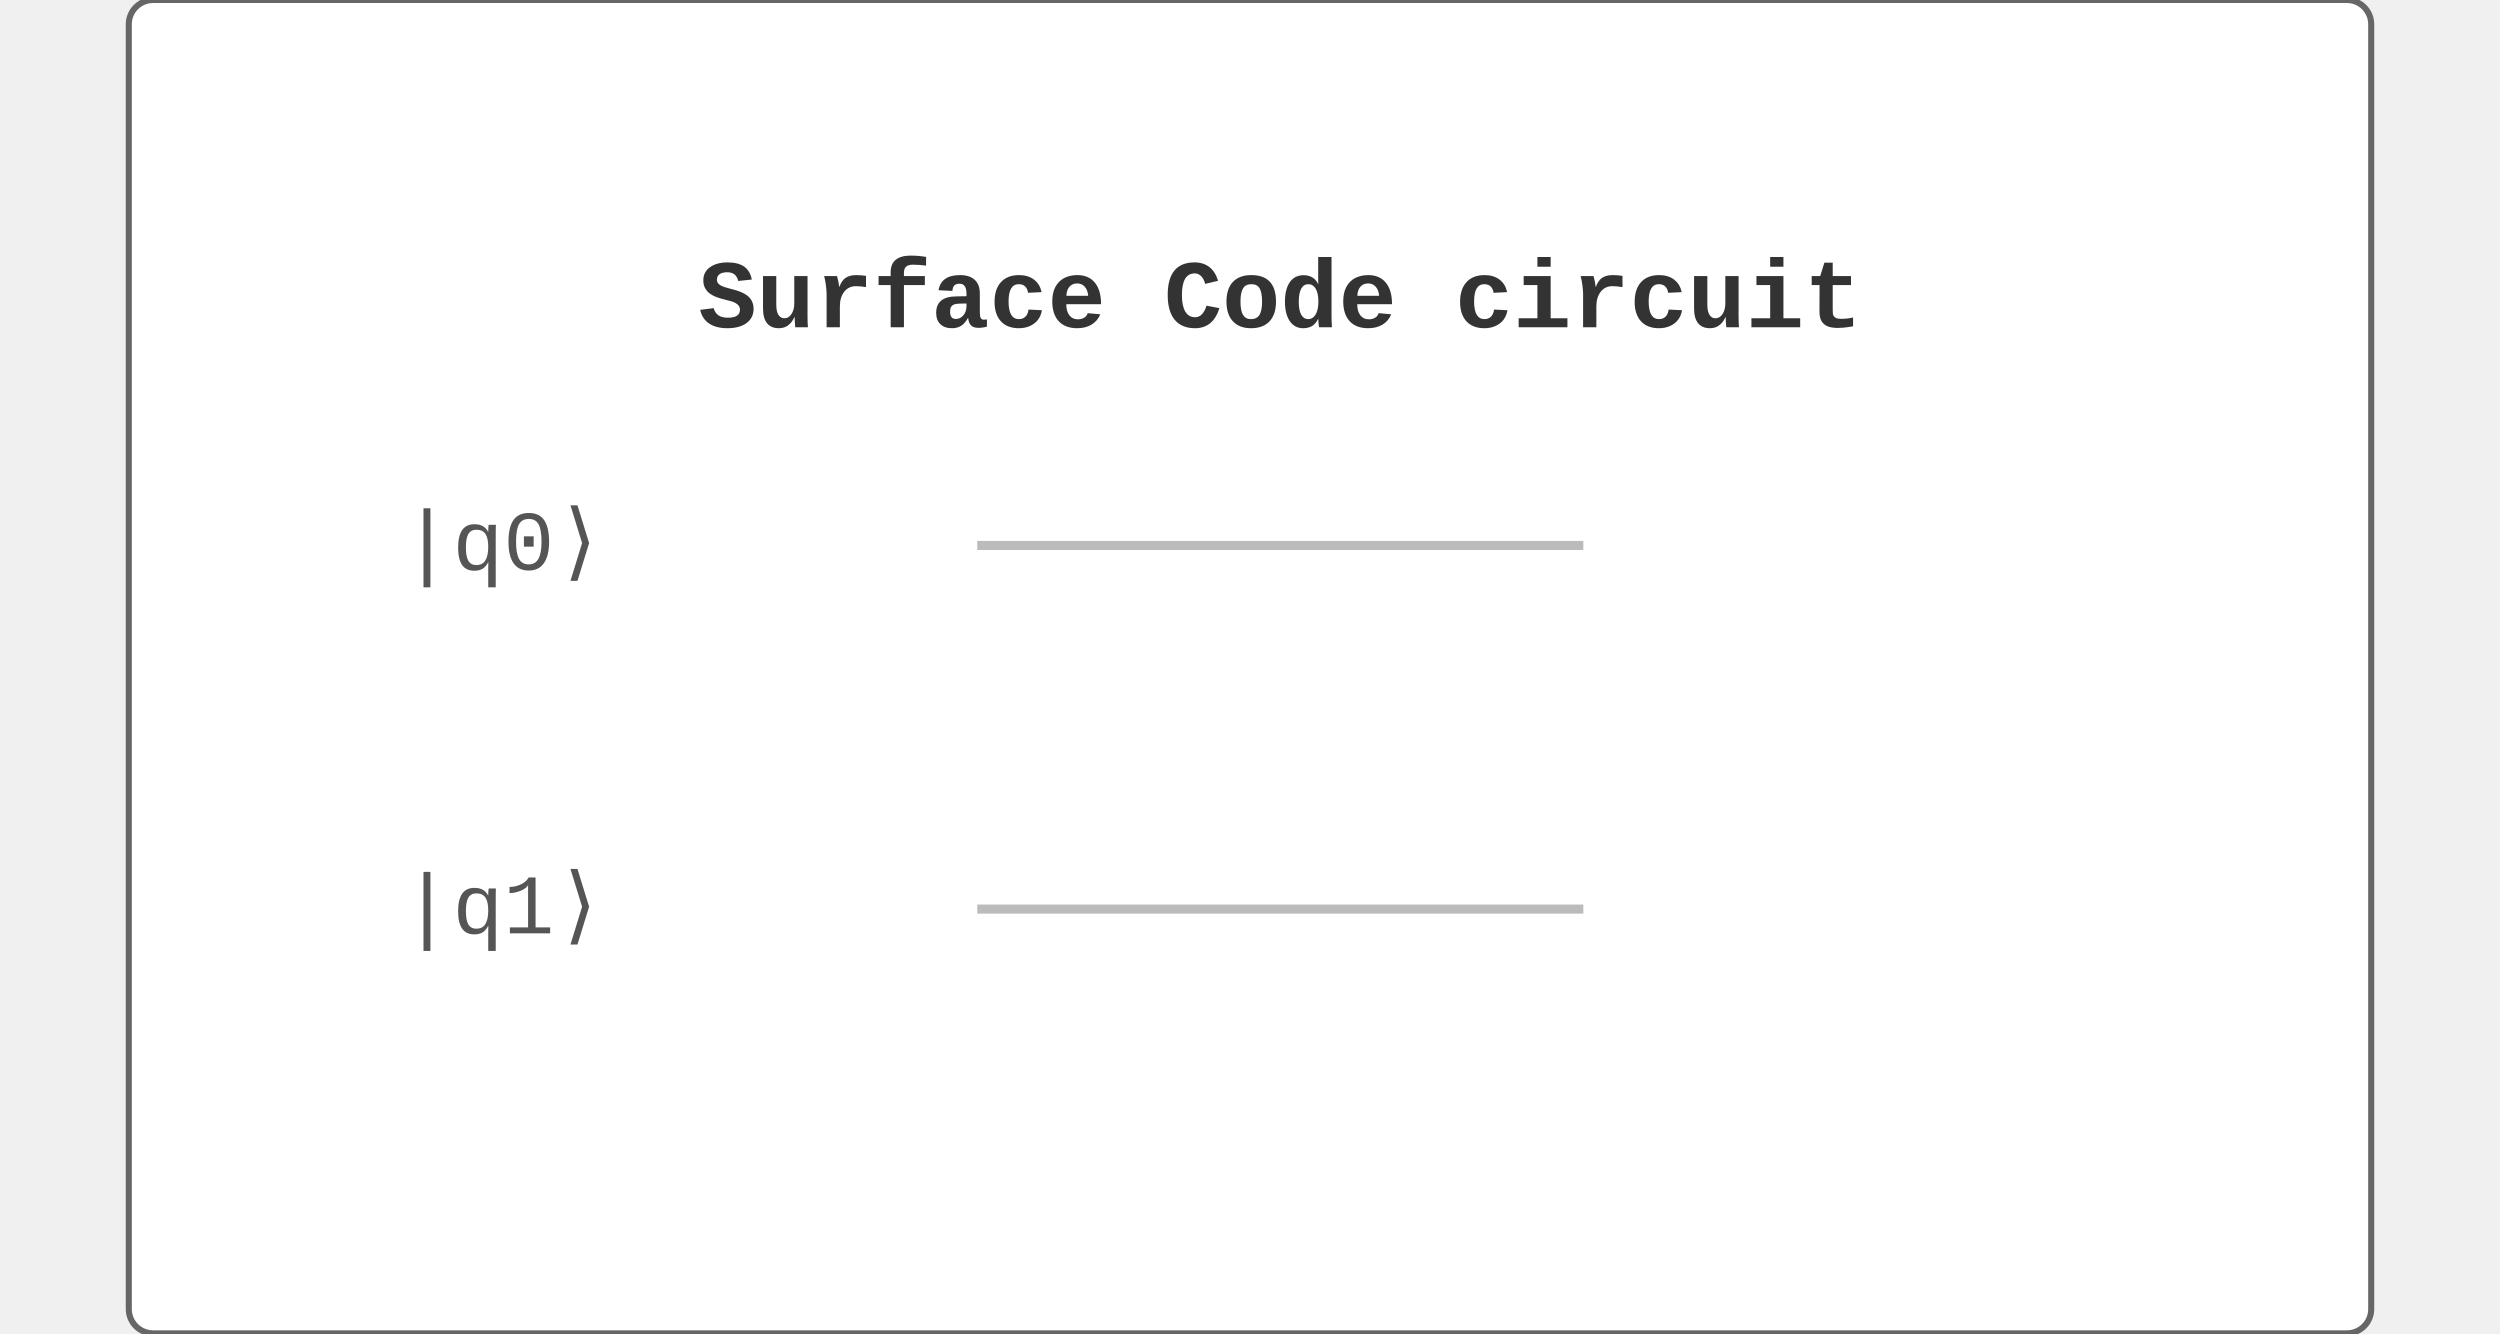
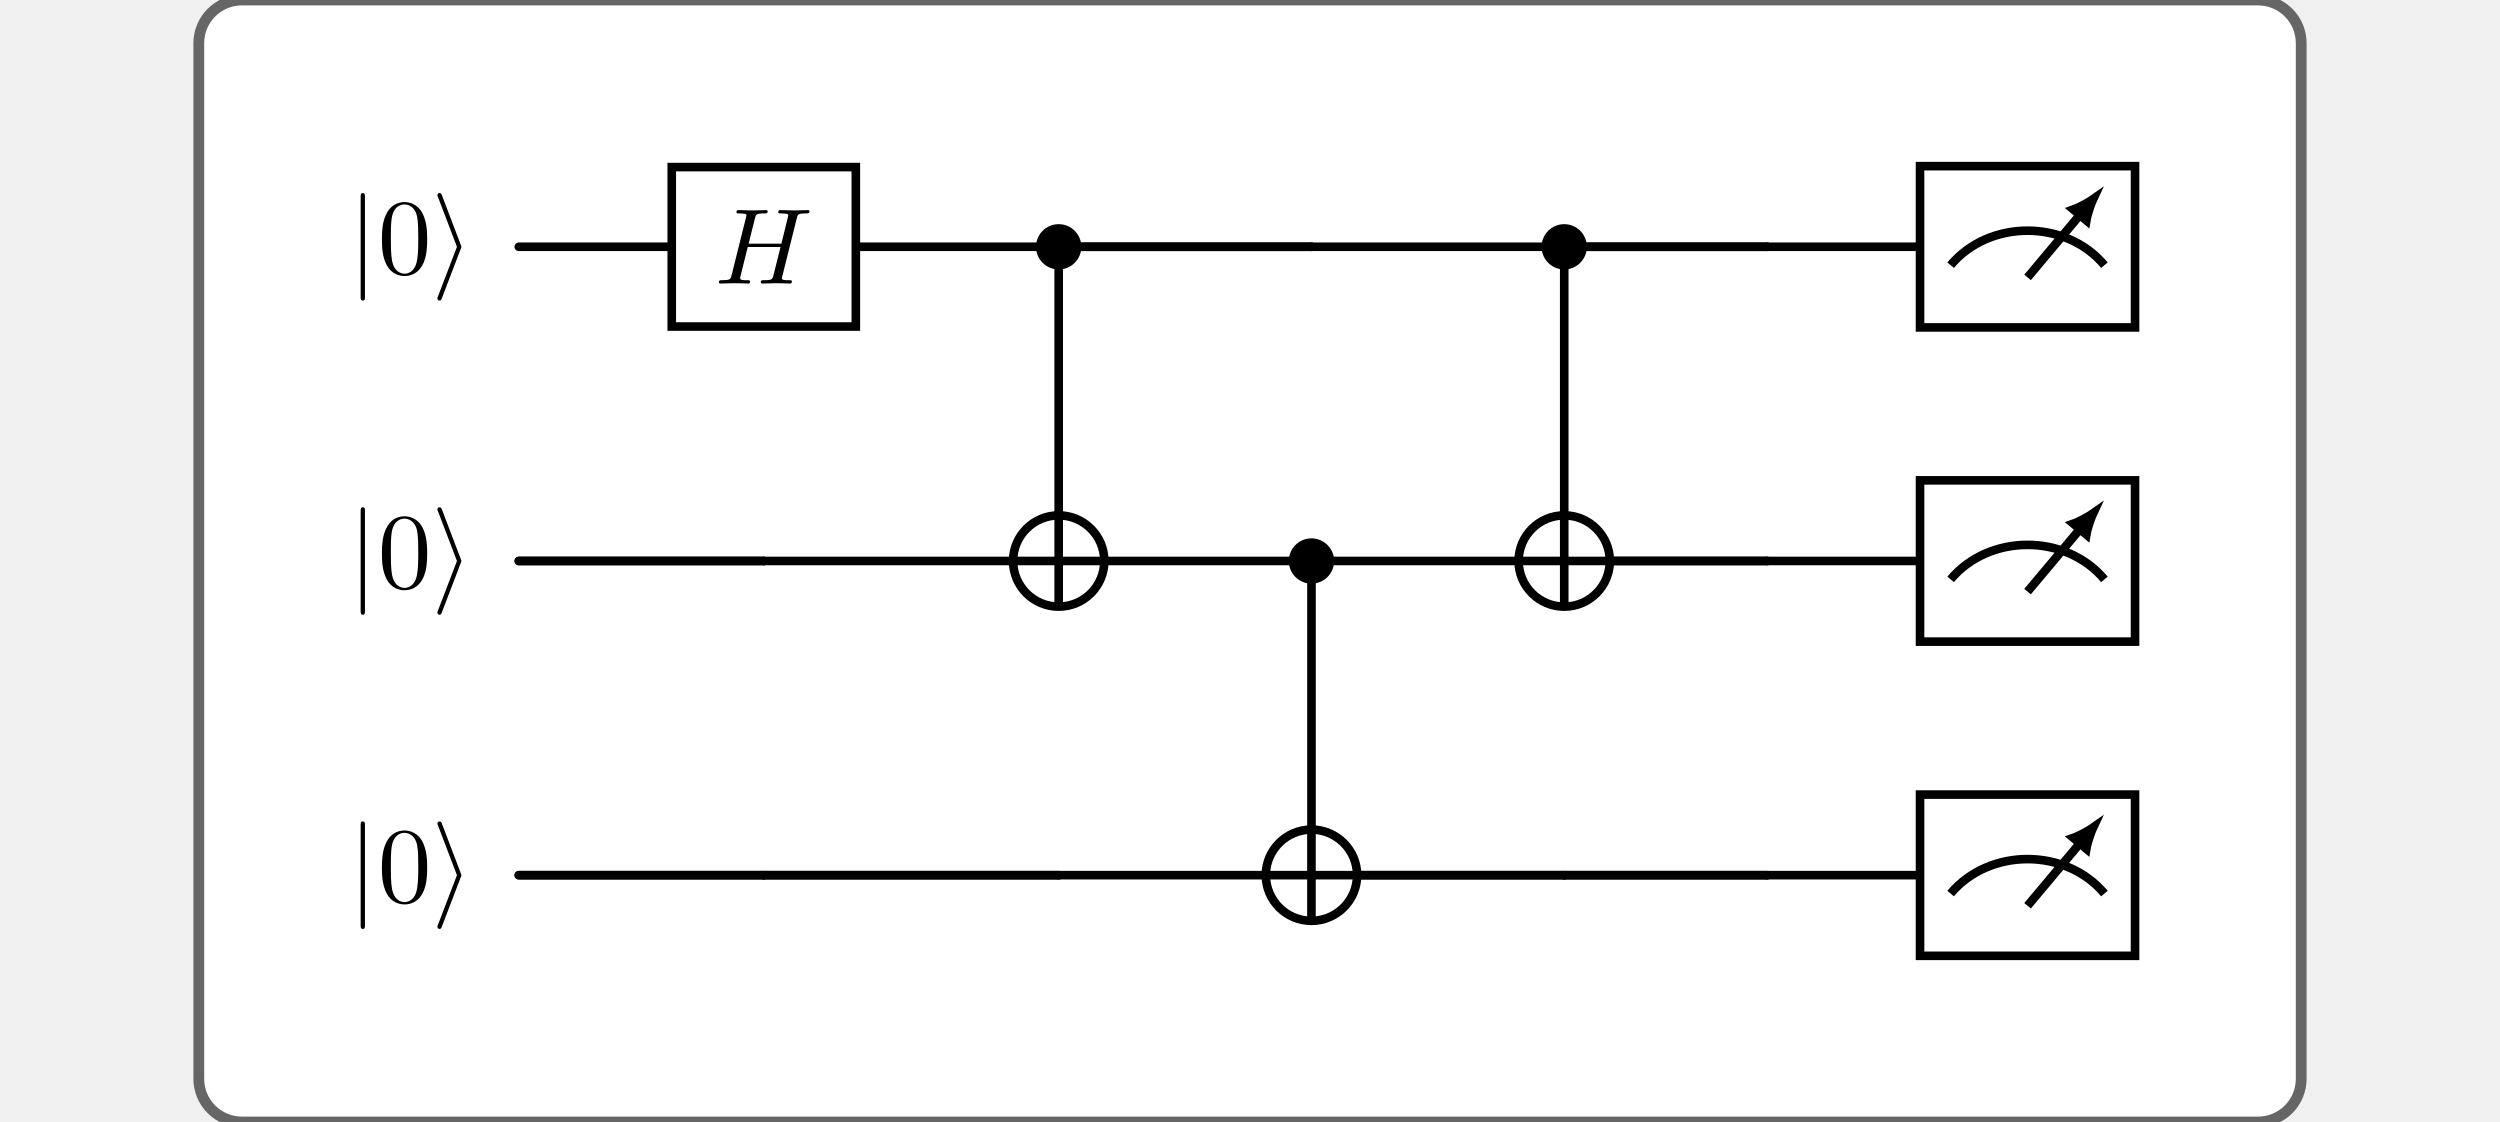
- <svg xmlns="http://www.w3.org/2000/svg" width="300" height="160" viewBox="-40.0 -30.0 370.0 220.0">
-   <rect x="-40.0" y="-30.0" width="370.0" height="220.0" fill="#fff" stroke="#666" stroke-width="1" rx="4" />
-   <style>
-     text { font-family: 'Consolas', 'Courier New', monospace; }
-     .qubit-label { font-size: 14px; fill: #555; }
-     .gate-label { font-size: 15px; fill: #222; font-weight: bold; }
-     .annotation { font-size: 11px; fill: #888; }
-     .wire { stroke: #bbb; stroke-width: 1.5; }
-     .gate-box { fill: #fff; stroke: #333; stroke-width: 1.8; rx: 4; }
-     .control-dot { fill: #333; }
-     .target-circle { fill: #fff; stroke: #333; stroke-width: 1.8; }
-     .target-plus { stroke: #333; stroke-width: 1.8; }
-     .conn-line { stroke: #333; stroke-width: 1.8; }
-     .title { font-size: 16px; fill: #333; font-weight: bold; }
-     .measure-box { fill: #fff; stroke: #333; stroke-width: 1.8; }
-   </style>
-   <text x="150" y="24" text-anchor="middle" class="title">Surface Code circuit</text>
-   <text x="5" y="64" class="qubit-label">|q0⟩</text>
-   <text x="5" y="124" class="qubit-label">|q1⟩</text>
-   <line x1="100" y1="60" x2="200" y2="60" class="wire" />
-   <line x1="100" y1="120" x2="200" y2="120" class="wire" />
+ <svg xmlns="http://www.w3.org/2000/svg" xmlns:xlink="http://www.w3.org/1999/xlink" version="1.1" width="164.834pt" height="73.977pt" viewBox="-68.322 -65.988 194.834 103.977">
+   <defs>
+     <clipPath id="clip1">
+       <path d="M15.594-14C15.594-16.332 13.699-18.227 11.367-18.227C9.031-18.227 7.141-16.332 7.141-14C7.141-11.664 9.031-9.77 11.367-9.77C13.699-9.77 15.594-11.664 15.594-14ZM11.367-14" />
+     </clipPath>
+     <clipPath id="clip2">
+       <path d="M62.441-14C62.441-16.332 60.551-18.227 58.215-18.227C55.879-18.227 53.988-16.332 53.988-14C53.988-11.664 55.879-9.77 58.215-9.77C60.551-9.77 62.441-11.664 62.441-14ZM58.215-14" />
+     </clipPath>
+     <clipPath id="clip3">
+       <path d="M39.019 15.117C39.019 12.785 37.125 10.891 34.789 10.891C32.457 10.891 30.562 12.785 30.562 15.117C30.562 17.453 32.457 19.348 34.789 19.348C37.125 19.348 39.019 17.453 39.019 15.117ZM34.789 15.117" />
+     </clipPath>
+     <clipPath id="clip4">
+       <path d="M91.188-35.645H111.113V-50.59H91.188Z" />
+     </clipPath>
+     <clipPath id="clip5">
+       <path d="M91.188-6.527H111.113V-21.473H91.188Z" />
+     </clipPath>
+     <clipPath id="clip6">
+       <path d="M91.188 22.59H111.113V7.648H91.188Z" />
+     </clipPath>
+     <path id="g1-72" d="M7.601-6.037C7.691-6.396 7.711-6.496 8.438-6.496C8.697-6.496 8.777-6.496 8.777-6.695C8.777-6.804 8.667-6.804 8.638-6.804C8.359-6.804 7.641-6.775 7.362-6.775C7.073-6.775 6.366-6.804 6.077-6.804C5.998-6.804 5.888-6.804 5.888-6.605C5.888-6.496 5.978-6.496 6.167-6.496C6.187-6.496 6.376-6.496 6.545-6.476C6.725-6.456 6.814-6.446 6.814-6.316C6.814-6.276 6.804-6.257 6.775-6.127L6.177-3.696H3.138L3.726-6.037C3.816-6.396 3.846-6.496 4.563-6.496C4.822-6.496 4.902-6.496 4.902-6.695C4.902-6.804 4.792-6.804 4.762-6.804C4.483-6.804 3.766-6.775 3.487-6.775C3.198-6.775 2.491-6.804 2.202-6.804C2.122-6.804 2.012-6.804 2.012-6.605C2.012-6.496 2.102-6.496 2.291-6.496C2.311-6.496 2.501-6.496 2.67-6.476C2.849-6.456 2.939-6.446 2.939-6.316C2.939-6.276 2.929-6.247 2.899-6.127L1.564-.777C1.465-.389 1.445-.309 .658-.309C.478-.309 .389-.309 .389-.11C.389 0 .508 0 .528 0C.807 0 1.514-.03 1.793-.03C2.002-.03 2.222-.02 2.431-.02C2.65-.02 2.869 0 3.078 0C3.158 0 3.278 0 3.278-.199C3.278-.309 3.188-.309 2.999-.309C2.63-.309 2.351-.309 2.351-.488C2.351-.548 2.371-.598 2.381-.658L3.059-3.387H6.097C5.679-1.733 5.45-.787 5.41-.638C5.31-.319 5.121-.309 4.503-.309C4.354-.309 4.264-.309 4.264-.11C4.264 0 4.384 0 4.403 0C4.682 0 5.39-.03 5.669-.03C5.878-.03 6.097-.02 6.306-.02C6.526-.02 6.745 0 6.954 0C7.034 0 7.153 0 7.153-.199C7.153-.309 7.064-.309 6.874-.309C6.506-.309 6.227-.309 6.227-.488C6.227-.548 6.247-.598 6.257-.658L7.601-6.037Z" />
+     <path id="g0-105" d="M2.72-2.321C2.77-2.441 2.77-2.461 2.77-2.491S2.77-2.54 2.72-2.66L.976-7.243C.917-7.412 .857-7.472 .747-7.472S.548-7.382 .548-7.273C.548-7.243 .548-7.223 .598-7.113L2.361-2.491L.598 2.112C.548 2.222 .548 2.242 .548 2.291C.548 2.401 .638 2.491 .747 2.491C.877 2.491 .917 2.391 .956 2.291L2.72-2.321Z" />
+     <path id="g0-106" d="M1.584-7.113C1.584-7.293 1.584-7.472 1.385-7.472S1.186-7.293 1.186-7.113V2.132C1.186 2.311 1.186 2.491 1.385 2.491S1.584 2.311 1.584 2.132V-7.113Z" />
+     <path id="g2-48" d="M4.583-3.188C4.583-3.985 4.533-4.782 4.184-5.519C3.726-6.476 2.909-6.635 2.491-6.635C1.893-6.635 1.166-6.376 .757-5.45C.438-4.762 .389-3.985 .389-3.188C.389-2.441 .428-1.544 .837-.787C1.265 .02 1.993 .219 2.481 .219C3.019 .219 3.776 .01 4.214-.936C4.533-1.624 4.583-2.401 4.583-3.188ZM2.481 0C2.092 0 1.504-.249 1.325-1.205C1.215-1.803 1.215-2.72 1.215-3.308C1.215-3.945 1.215-4.603 1.295-5.141C1.484-6.326 2.232-6.416 2.481-6.416C2.809-6.416 3.467-6.237 3.656-5.25C3.756-4.692 3.756-3.935 3.756-3.308C3.756-2.56 3.756-1.883 3.646-1.245C3.497-.299 2.929 0 2.481 0Z" />
+   </defs>
+   <g id="page1">
+     <rect x="-68.322" y="-65.988" width="194.834" height="103.977" fill="#fff" stroke="#666" stroke-width="1" rx="4" />
+     <path d="M-24.492-43.117H-38.668" stroke="#000" fill="none" stroke-width=".797" stroke-miterlimit="10" stroke-linecap="round" />
+     <path d="M11.367-41.414V-18.227" stroke="#000" fill="none" stroke-width=".797" stroke-miterlimit="10" stroke-linecap="round" />
+     <path d="M9.664-43.117H-7.434" stroke="#000" fill="none" stroke-width=".797" stroke-miterlimit="10" stroke-linecap="round" />
+     <path d="M34.793-43.117H13.066" stroke="#000" fill="none" stroke-width=".797" stroke-miterlimit="10" stroke-linecap="round" />
+     <path d="M34.793-43.117H13.066" stroke="#000" fill="none" stroke-width=".797" stroke-miterlimit="10" stroke-linecap="round" />
+     <path d="M58.215-41.414V-18.227" stroke="#000" fill="none" stroke-width=".797" stroke-miterlimit="10" stroke-linecap="round" />
+     <path d="M56.516-43.117H34.793" stroke="#000" fill="none" stroke-width=".797" stroke-miterlimit="10" stroke-linecap="round" />
+     <path d="M77.016-43.117H59.918" stroke="#000" fill="none" stroke-width=".797" stroke-miterlimit="10" stroke-linecap="round" />
+     <path d="M77.016-43.117H59.918" stroke="#000" fill="none" stroke-width=".797" stroke-miterlimit="10" stroke-linecap="round" />
+     <path d="M91.188-43.117H77.016" stroke="#000" fill="none" stroke-width=".797" stroke-miterlimit="10" stroke-linecap="round" />
+     <path d="M-15.965-14H-38.668" stroke="#000" fill="none" stroke-width=".797" stroke-miterlimit="10" stroke-linecap="round" />
+     <path d="M-15.965-14H-38.668" stroke="#000" fill="none" stroke-width=".797" stroke-miterlimit="10" stroke-linecap="round" />
+     <path d="M7.141-14H-15.965" stroke="#000" fill="none" stroke-width=".797" stroke-miterlimit="10" stroke-linecap="round" />
+     <path d="M34.793-12.297V10.891" stroke="#000" fill="none" stroke-width=".797" stroke-miterlimit="10" stroke-linecap="round" />
+     <path d="M33.09-14H15.594" stroke="#000" fill="none" stroke-width=".797" stroke-miterlimit="10" stroke-linecap="round" />
+     <path d="M53.988-14H36.492" stroke="#000" fill="none" stroke-width=".797" stroke-miterlimit="10" stroke-linecap="round" />
+     <path d="M77.016-14H62.441" stroke="#000" fill="none" stroke-width=".797" stroke-miterlimit="10" stroke-linecap="round" />
+     <path d="M77.016-14H62.441" stroke="#000" fill="none" stroke-width=".797" stroke-miterlimit="10" stroke-linecap="round" />
+     <path d="M91.188-14H77.016" stroke="#000" fill="none" stroke-width=".797" stroke-miterlimit="10" stroke-linecap="round" />
+     <path d="M-15.965 15.117H-38.668" stroke="#000" fill="none" stroke-width=".797" stroke-miterlimit="10" stroke-linecap="round" />
+     <path d="M-15.965 15.117H-38.668" stroke="#000" fill="none" stroke-width=".797" stroke-miterlimit="10" stroke-linecap="round" />
+     <path d="M11.367 15.117H-15.965" stroke="#000" fill="none" stroke-width=".797" stroke-miterlimit="10" stroke-linecap="round" />
+     <path d="M11.367 15.117H-15.965" stroke="#000" fill="none" stroke-width=".797" stroke-miterlimit="10" stroke-linecap="round" />
+     <path d="M30.562 15.117H11.367" stroke="#000" fill="none" stroke-width=".797" stroke-miterlimit="10" stroke-linecap="round" />
+     <path d="M58.215 15.117H39.02" stroke="#000" fill="none" stroke-width=".797" stroke-miterlimit="10" stroke-linecap="round" />
+     <path d="M58.215 15.117H39.02" stroke="#000" fill="none" stroke-width=".797" stroke-miterlimit="10" stroke-linecap="round" />
+     <path d="M77.016 15.117H58.215" stroke="#000" fill="none" stroke-width=".797" stroke-miterlimit="10" stroke-linecap="round" />
+     <path d="M77.016 15.117H58.215" stroke="#000" fill="none" stroke-width=".797" stroke-miterlimit="10" stroke-linecap="round" />
+     <path d="M91.188 15.117H77.016" stroke="#000" fill="none" stroke-width=".797" stroke-miterlimit="10" stroke-linecap="round" />
+     <path d="M13.066-43.117C13.066-44.055 12.305-44.816 11.367-44.816C10.426-44.816 9.664-44.055 9.664-43.117C9.664-42.176 10.426-41.414 11.367-41.414C12.305-41.414 13.066-42.176 13.066-43.117Z" />
+     <path d="M13.066-43.117C13.066-44.055 12.305-44.816 11.367-44.816C10.426-44.816 9.664-44.055 9.664-43.117C9.664-42.176 10.426-41.414 11.367-41.414C12.305-41.414 13.066-42.176 13.066-43.117Z" stroke="#000" fill="none" stroke-width=".797" stroke-miterlimit="10" />
+     <path d="M59.914-43.117C59.914-44.055 59.152-44.816 58.215-44.816C57.273-44.816 56.516-44.055 56.516-43.117C56.516-42.176 57.273-41.414 58.215-41.414C59.152-41.414 59.914-42.176 59.914-43.117Z" />
+     <path d="M59.914-43.117C59.914-44.055 59.152-44.816 58.215-44.816C57.273-44.816 56.516-44.055 56.516-43.117C56.516-42.176 57.273-41.414 58.215-41.414C59.152-41.414 59.914-42.176 59.914-43.117Z" stroke="#000" fill="none" stroke-width=".797" stroke-miterlimit="10" />
+     <path d="M11.367-18.227V-9.77M7.141-14H15.594" stroke="#000" fill="none" stroke-width=".797" stroke-miterlimit="10" clip-path="url(#clip1)" />
+     <path d="M15.594-14C15.594-16.332 13.699-18.227 11.367-18.227C9.031-18.227 7.141-16.332 7.141-14C7.141-11.664 9.031-9.77 11.367-9.77C13.699-9.77 15.594-11.664 15.594-14Z" stroke="#000" fill="none" stroke-width=".797" stroke-miterlimit="10" />
+     <path d="M36.492-14C36.492-14.938 35.73-15.699 34.789-15.699C33.852-15.699 33.09-14.938 33.09-14C33.09-13.059 33.852-12.297 34.789-12.297C35.73-12.297 36.492-13.059 36.492-14Z" />
+     <path d="M36.492-14C36.492-14.938 35.73-15.699 34.789-15.699C33.852-15.699 33.09-14.938 33.09-14C33.09-13.059 33.852-12.297 34.789-12.297C35.73-12.297 36.492-13.059 36.492-14Z" stroke="#000" fill="none" stroke-width=".797" stroke-miterlimit="10" />
+     <path d="M58.215-18.227V-9.77M53.988-14H62.441" stroke="#000" fill="none" stroke-width=".797" stroke-miterlimit="10" clip-path="url(#clip2)" />
+     <path d="M62.441-14C62.441-16.332 60.551-18.227 58.215-18.227C55.879-18.227 53.988-16.332 53.988-14C53.988-11.664 55.879-9.77 58.215-9.77C60.551-9.77 62.441-11.664 62.441-14Z" stroke="#000" fill="none" stroke-width=".797" stroke-miterlimit="10" />
+     <path d="M34.789 10.891V19.348M30.562 15.117H39.019" stroke="#000" fill="none" stroke-width=".797" stroke-miterlimit="10" clip-path="url(#clip3)" />
+     <path d="M39.019 15.117C39.019 12.785 37.125 10.891 34.789 10.891C32.457 10.891 30.562 12.785 30.562 15.117C30.562 17.453 32.457 19.348 34.789 19.348C37.125 19.348 39.019 17.453 39.019 15.117Z" stroke="#000" fill="none" stroke-width=".797" stroke-miterlimit="10" />
+     <g transform="matrix(1 0 0 1 -90.7309 -26.6268)">
+       <use x="36.223" y="-13.999" xlink:href="#g0-106" />
+       <use x="38.991" y="-13.999" xlink:href="#g2-48" />
+       <use x="43.972" y="-13.999" xlink:href="#g0-105" />
+     </g>
+     <path d="M-24.492-35.727H-7.434V-50.504H-24.492Z" fill="#fff" />
+     <path d="M-24.492-35.727H-7.434V-50.504H-24.492Z" stroke="#000" fill="none" stroke-width=".797" stroke-miterlimit="10" />
+     <g transform="matrix(1 0 0 1 -56.7319 -25.7136)">
+       <use x="36.223" y="-13.999" xlink:href="#g1-72" />
+     </g>
+     <path d="M91.188-35.645H111.113V-50.59H91.188Z" fill="#fff" />
+     <path d="M94.023-41.414C97.598-45.676 104.707-45.676 108.277-41.414" stroke="#000" fill="none" stroke-width=".797" stroke-miterlimit="10" clip-path="url(#clip4)" />
+     <path d="M101.152-40.281L106-46.062" stroke="#000" fill="none" stroke-width=".797" stroke-miterlimit="10" clip-path="url(#clip4)" />
+     <path d="M107.234-47.539C107.035-47.398 106.101-46.828 105.39-46.574L106.605-45.555C106.73-46.297 107.129-47.316 107.234-47.539Z" clip-path="url(#clip4)" />
+     <path d="M107.234-47.539C107.035-47.398 106.101-46.828 105.39-46.574L106.605-45.555C106.73-46.297 107.129-47.316 107.234-47.539Z" stroke="#000" fill="none" stroke-width=".789" stroke-miterlimit="10" clip-path="url(#clip4)" />
+     <path d="M91.188-35.645H111.113V-50.59H91.188Z" stroke="#000" fill="none" stroke-width=".797" stroke-miterlimit="10" />
+     <g transform="matrix(1 0 0 1 -90.7309 2.4907)">
+       <use x="36.223" y="-13.999" xlink:href="#g0-106" />
+       <use x="38.991" y="-13.999" xlink:href="#g2-48" />
+       <use x="43.972" y="-13.999" xlink:href="#g0-105" />
+     </g>
+     <path d="M91.188-6.527H111.113V-21.473H91.188Z" fill="#fff" />
+     <path d="M94.023-12.297C97.598-16.559 104.707-16.559 108.277-12.297" stroke="#000" fill="none" stroke-width=".797" stroke-miterlimit="10" clip-path="url(#clip5)" />
+     <path d="M101.152-11.164L106-16.945" stroke="#000" fill="none" stroke-width=".797" stroke-miterlimit="10" clip-path="url(#clip5)" />
+     <path d="M107.234-18.422C107.035-18.281 106.101-17.707 105.39-17.457L106.605-16.438C106.73-17.18 107.129-18.199 107.234-18.422Z" clip-path="url(#clip5)" />
+     <path d="M107.234-18.422C107.035-18.281 106.101-17.707 105.39-17.457L106.605-16.438C106.73-17.18 107.129-18.199 107.234-18.422Z" stroke="#000" fill="none" stroke-width=".789" stroke-miterlimit="10" clip-path="url(#clip5)" />
+     <path d="M91.188-6.527H111.113V-21.473H91.188Z" stroke="#000" fill="none" stroke-width=".797" stroke-miterlimit="10" />
+     <g transform="matrix(1 0 0 1 -90.7309 31.6082)">
+       <use x="36.223" y="-13.999" xlink:href="#g0-106" />
+       <use x="38.991" y="-13.999" xlink:href="#g2-48" />
+       <use x="43.972" y="-13.999" xlink:href="#g0-105" />
+     </g>
+     <path d="M91.188 22.59H111.113V7.648H91.188Z" fill="#fff" />
+     <path d="M94.023 16.82C97.598 12.562 104.707 12.562 108.277 16.82" stroke="#000" fill="none" stroke-width=".797" stroke-miterlimit="10" clip-path="url(#clip6)" />
+     <path d="M101.152 17.953L106 12.172" stroke="#000" fill="none" stroke-width=".797" stroke-miterlimit="10" clip-path="url(#clip6)" />
+     <path d="M107.234 10.695C107.035 10.836 106.101 11.41 105.39 11.66L106.605 12.68C106.73 11.938 107.129 10.918 107.234 10.695Z" clip-path="url(#clip6)" />
+     <path d="M107.234 10.695C107.035 10.836 106.101 11.41 105.39 11.66L106.605 12.68C106.73 11.938 107.129 10.918 107.234 10.695Z" stroke="#000" fill="none" stroke-width=".789" stroke-miterlimit="10" clip-path="url(#clip6)" />
+     <path d="M91.188 22.59H111.113V7.648H91.188Z" stroke="#000" fill="none" stroke-width=".797" stroke-miterlimit="10" />
+   </g>
</svg>
